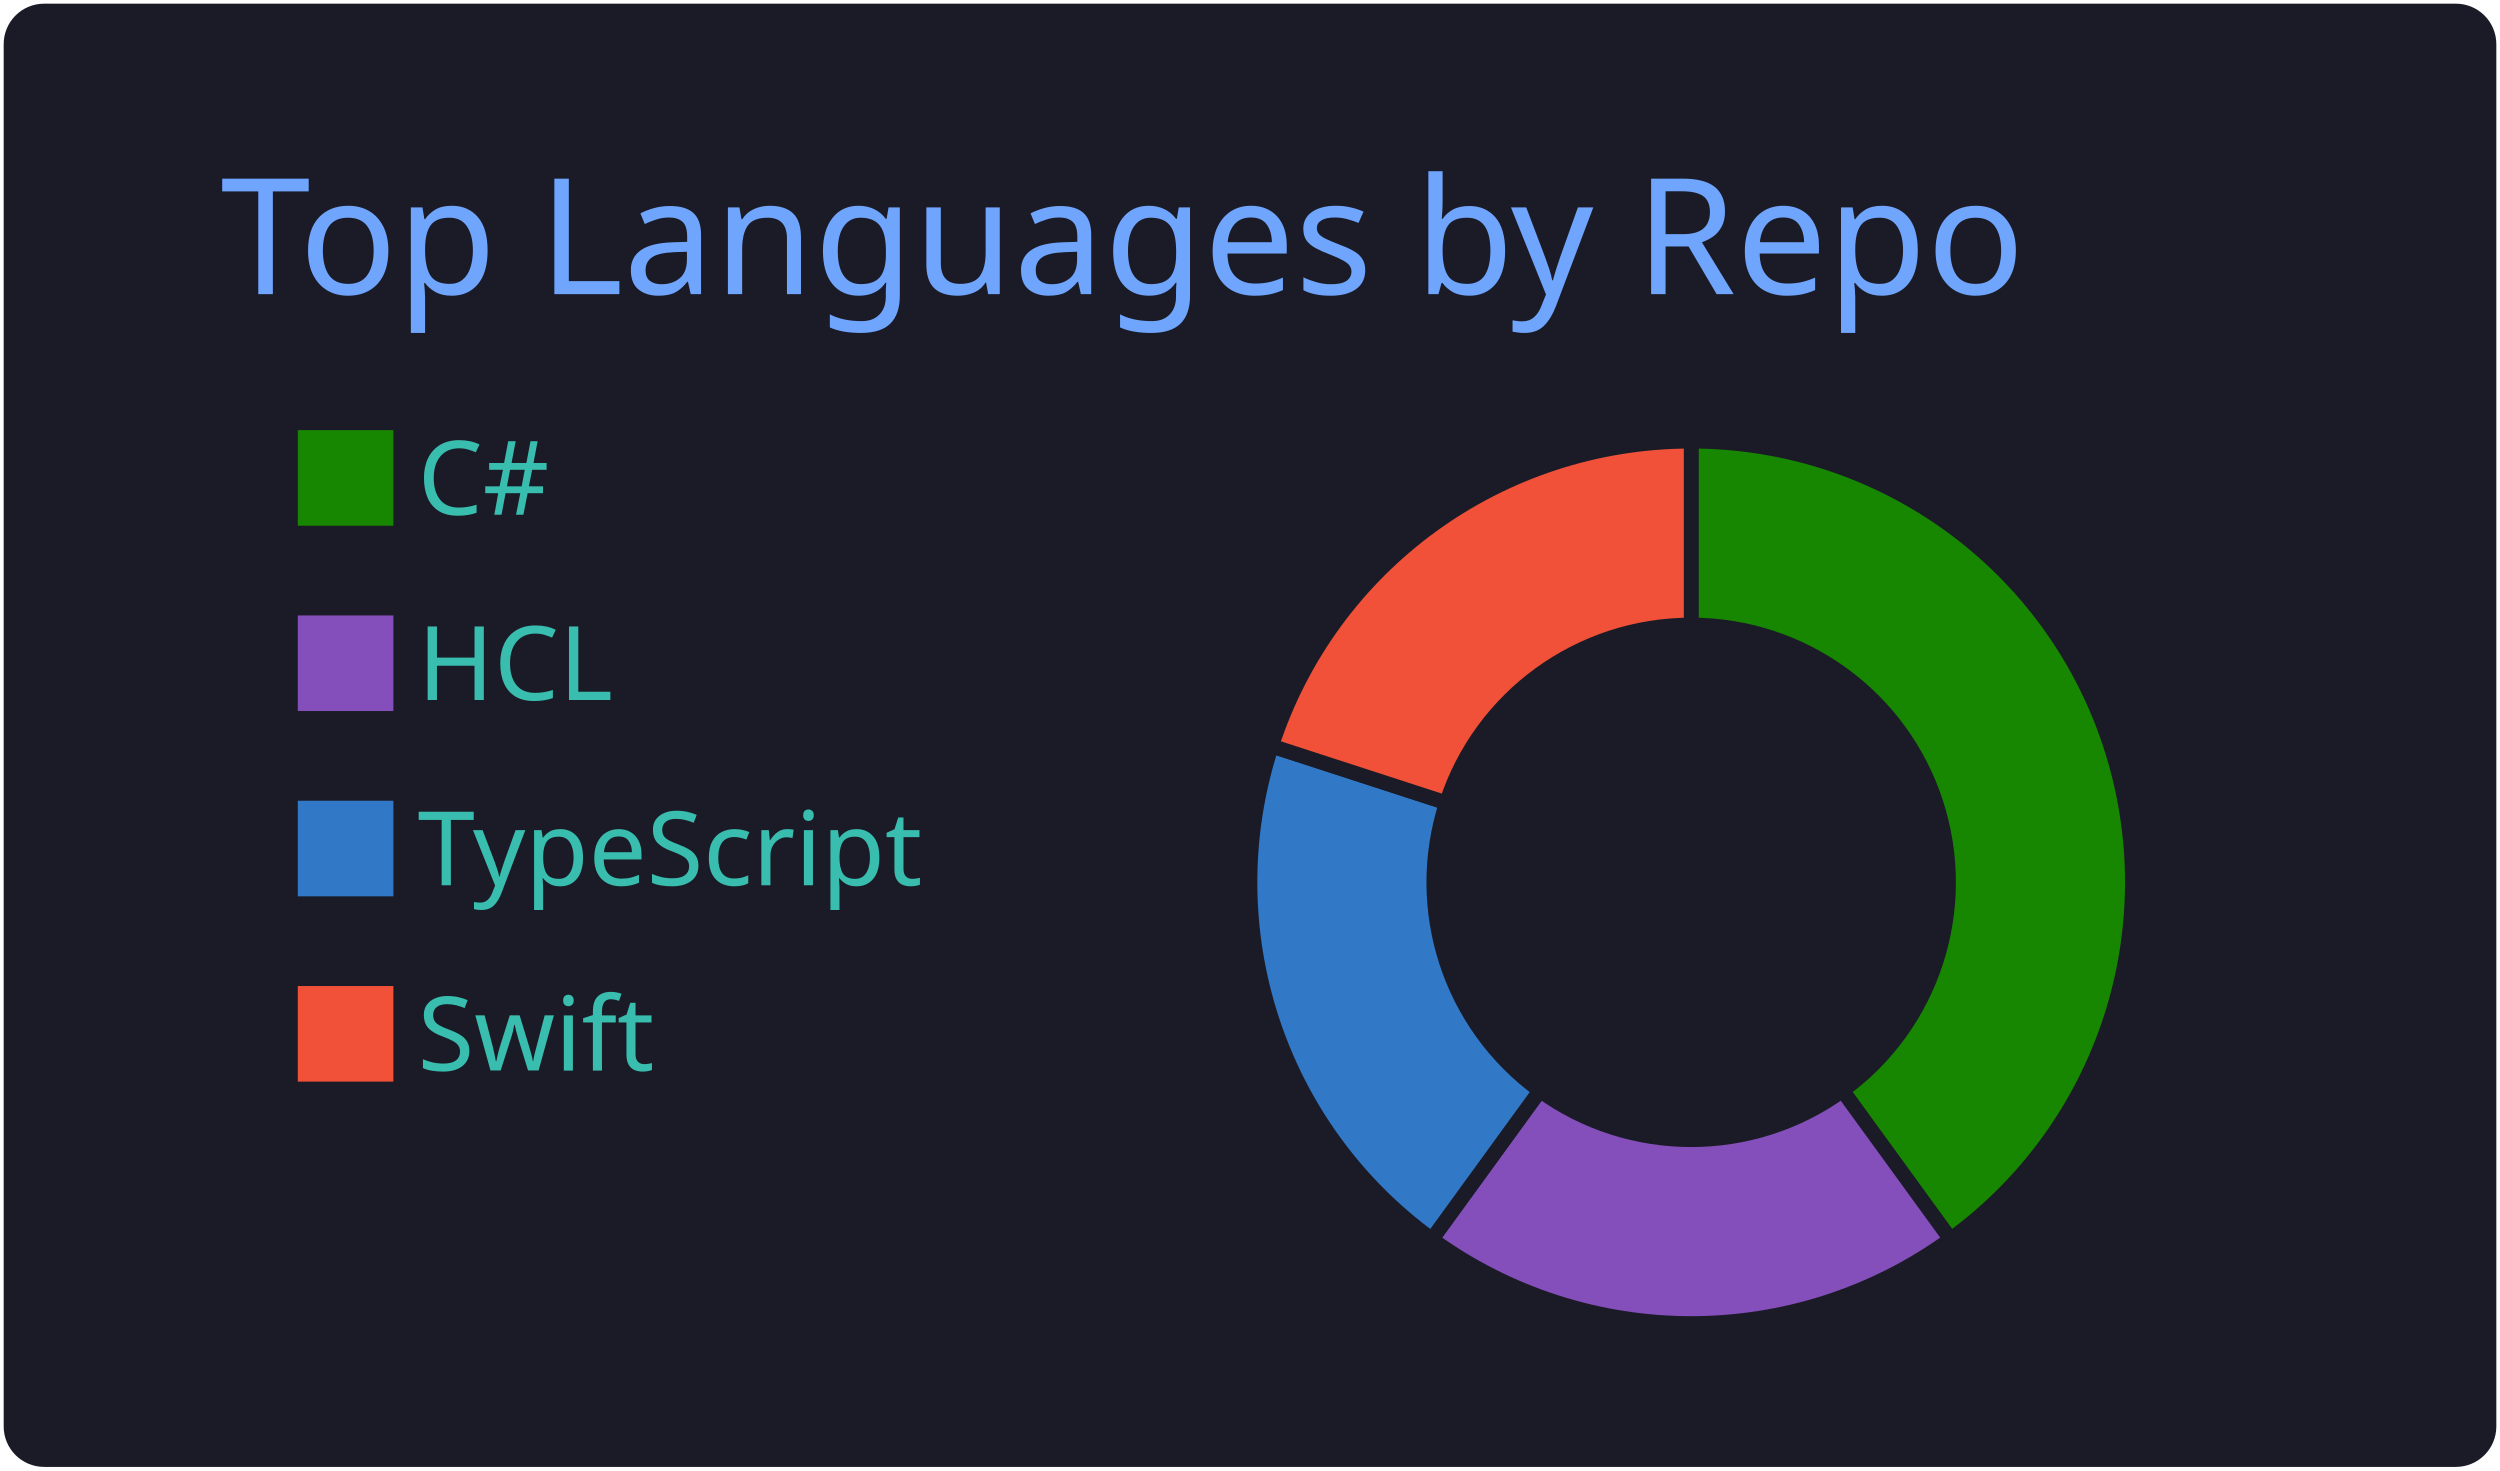
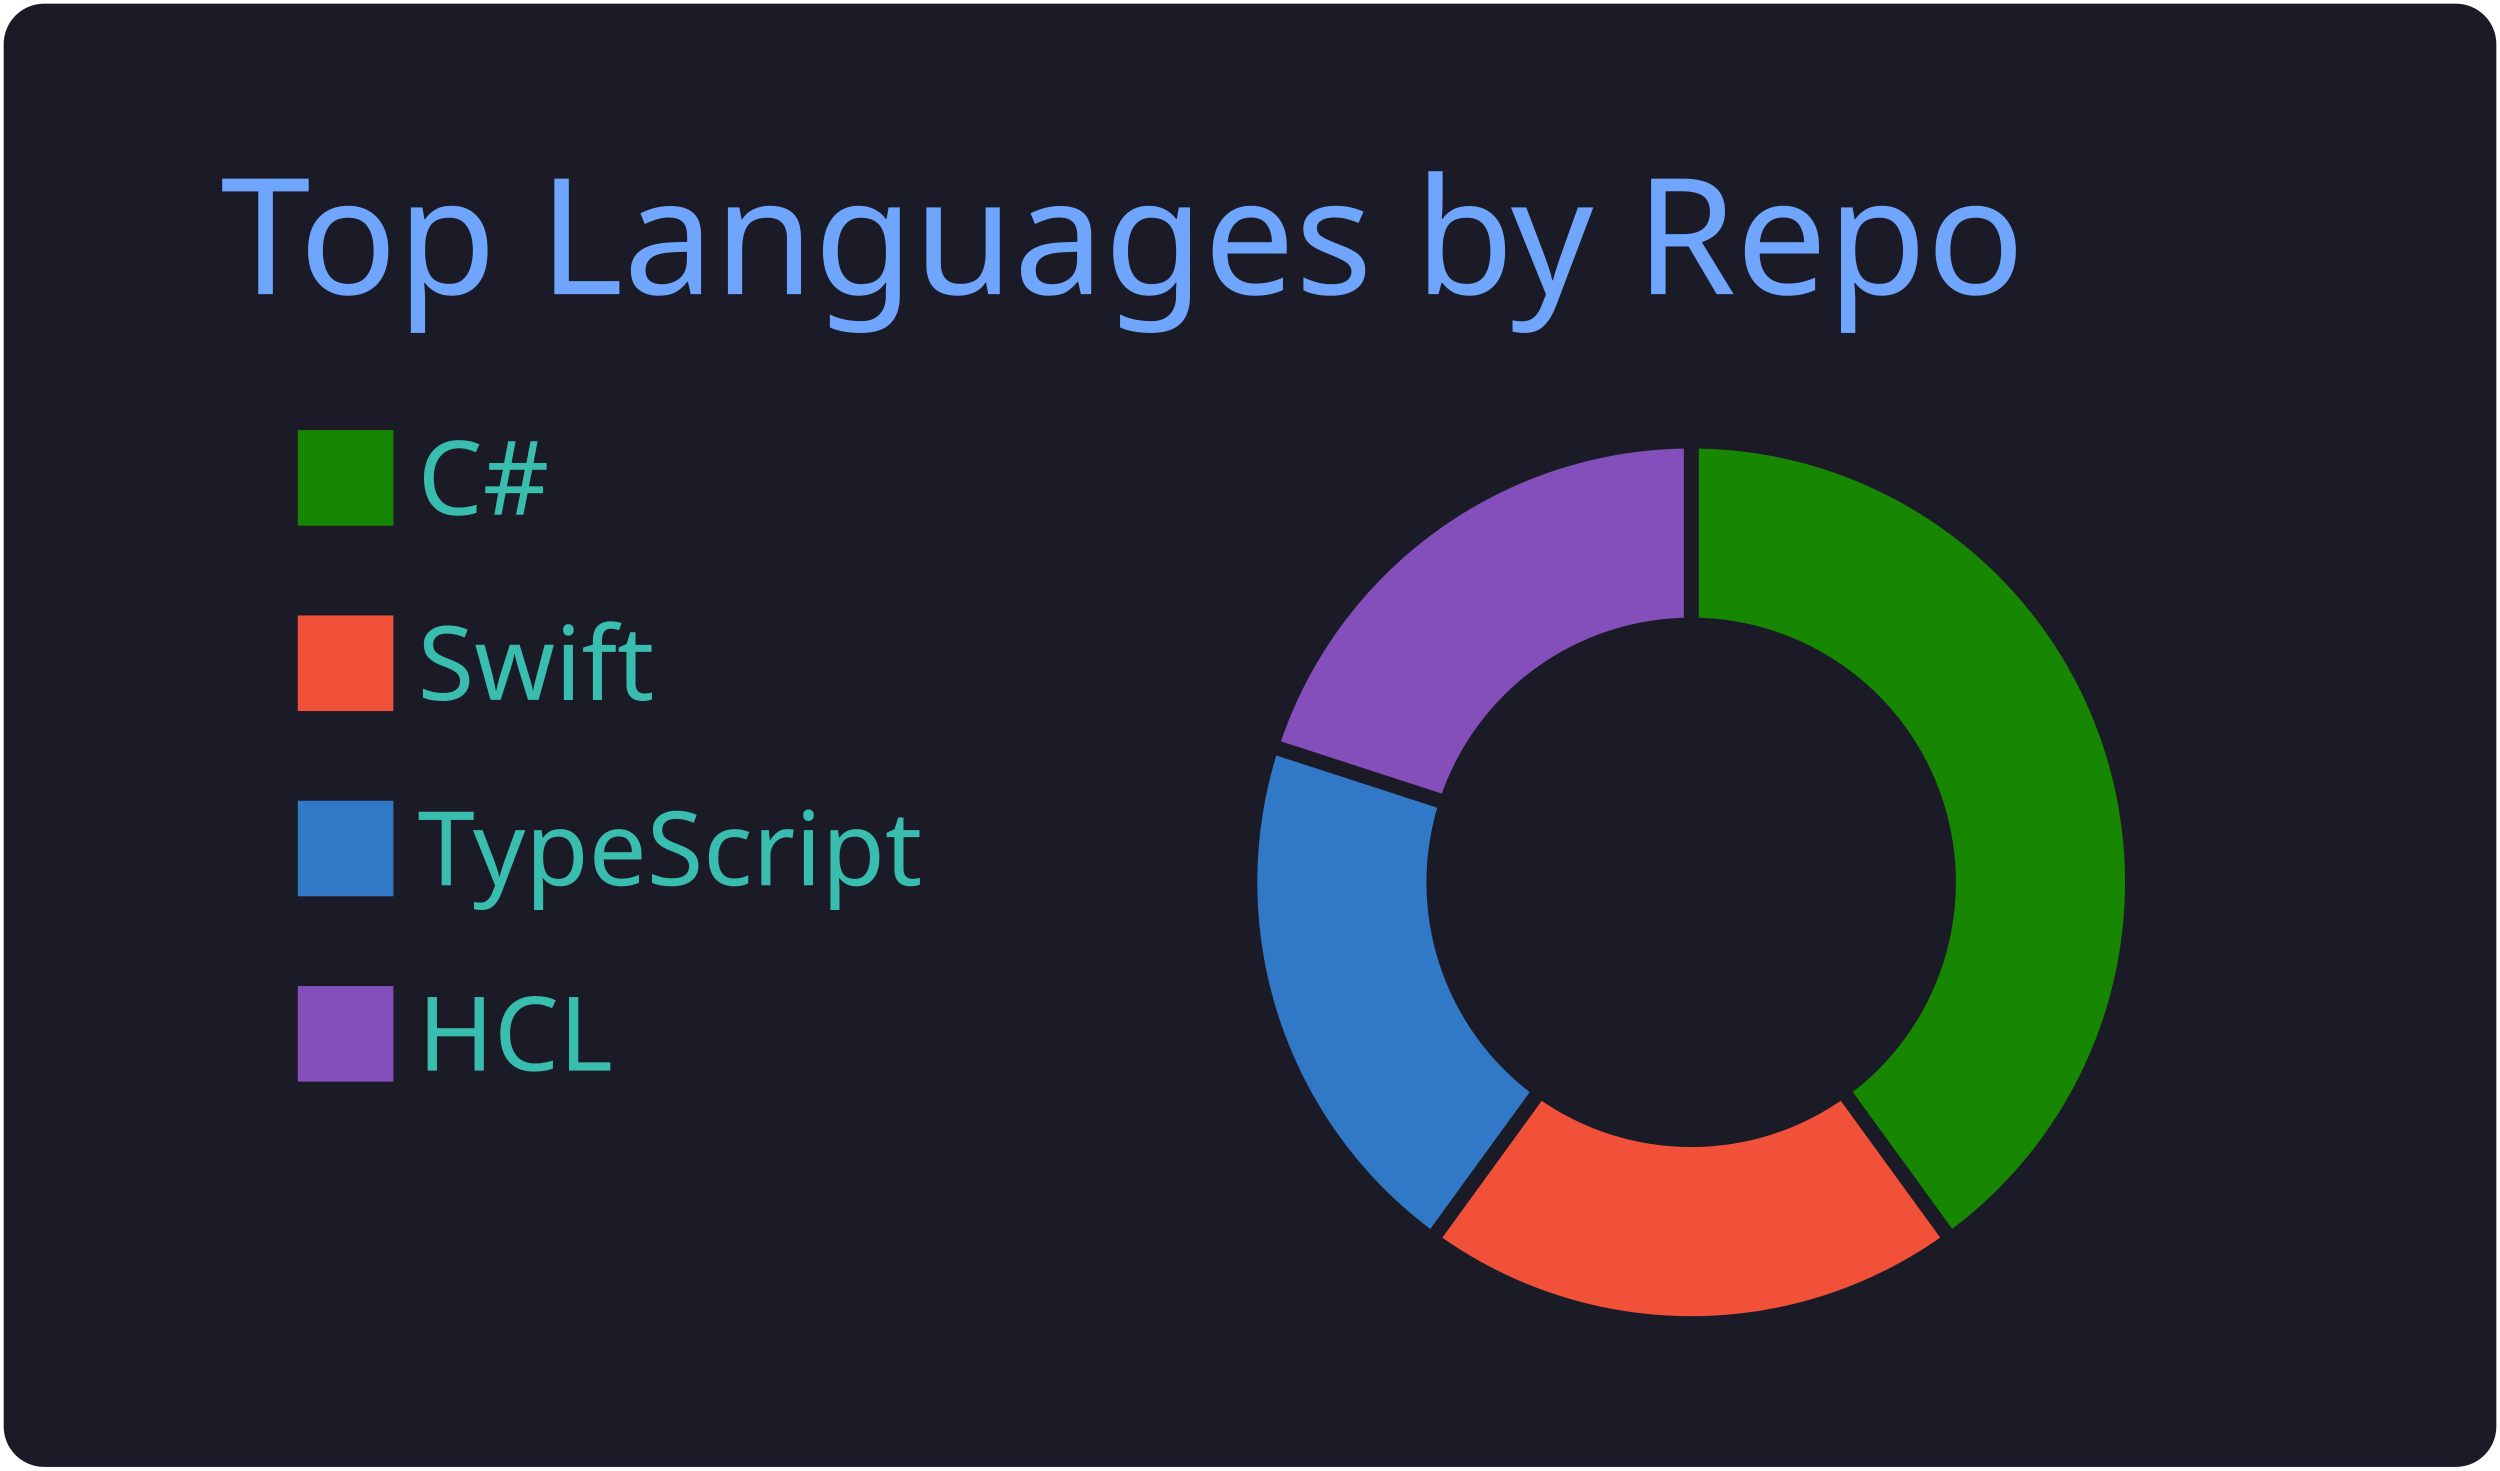
<svg xmlns="http://www.w3.org/2000/svg" width="340" height="200" viewBox="0 0 340 200">
  <style>* {
          font-family: 'Segoe UI', Ubuntu, "Helvetica Neue", Sans-Serif
        }</style>
  <g class="gpsc-root">
    <rect x="1" y="1" rx="5" ry="5" height="99%" width="99.412%" stroke="#1a1b27" stroke-width="1" fill="#1a1b27" stroke-opacity="1" />
    <text x="30" y="40" class="gpsc-item" style="--gpsc-i: 0; font-size: 22px; fill: #70a5fd;">Top Languages by Repo</text>
    <g transform="translate(0,40)">
      <g transform="translate(40,0)">
        <rect y="18" width="14" height="14" class="gpsc-item" style="--gpsc-i: 0; stroke-width: 1px;" fill="#178600" stroke="#1a1b27" />
-         <rect y="43.2" width="14" height="14" class="gpsc-item" style="--gpsc-i: 1; stroke-width: 1px;" fill="#844FBA" stroke="#1a1b27" />
+         <rect y="43.2" width="14" height="14" class="gpsc-item" style="--gpsc-i: 1; stroke-width: 1px;" fill="#F05138" stroke="#1a1b27" />
        <rect y="68.4" width="14" height="14" class="gpsc-item" style="--gpsc-i: 2; stroke-width: 1px;" fill="#3178c6" stroke="#1a1b27" />
-         <rect y="93.6" width="14" height="14" class="gpsc-item" style="--gpsc-i: 3; stroke-width: 1px;" fill="#F05138" stroke="#1a1b27" />
+         <rect y="93.6" width="14" height="14" class="gpsc-item" style="--gpsc-i: 3; stroke-width: 1px;" fill="#844FBA" stroke="#1a1b27" />
        <text x="16.8" y="30" class="gpsc-item" style="--gpsc-i: 0; fill: #38bdae; font-size: 14px;">C#</text>
-         <text x="16.8" y="55.2" class="gpsc-item" style="--gpsc-i: 1; fill: #38bdae; font-size: 14px;">HCL</text>
+         <text x="16.8" y="55.2" class="gpsc-item" style="--gpsc-i: 1; fill: #38bdae; font-size: 14px;">Swift</text>
        <text x="16.8" y="80.4" class="gpsc-item" style="--gpsc-i: 2; fill: #38bdae; font-size: 14px;">TypeScript</text>
-         <text x="16.8" y="105.6" class="gpsc-item" style="--gpsc-i: 3; fill: #38bdae; font-size: 14px;">Swift</text>
+         <text x="16.8" y="105.6" class="gpsc-item" style="--gpsc-i: 3; fill: #38bdae; font-size: 14px;">HCL</text>
      </g>
      <g transform="translate( 230, 80 )">
        <g class="arc" style="--gpsc-i: 0;">
          <path d="M3.67394039744206e-15,-60A60,60,0,0,1,35.267,48.541L20.572,28.316A35,35,0,0,0,2.1431318985078682e-15,-35Z" style="fill: #178600; stroke-width: 2px;" stroke="#1a1b27" />
        </g>
        <g class="arc" style="--gpsc-i: 1;">
-           <path d="M35.267,48.541A60,60,0,0,1,-35.267,48.541L-20.572,28.316A35,35,0,0,0,20.572,28.316Z" style="fill: #844FBA; stroke-width: 2px;" stroke="#1a1b27" />
+           <path d="M35.267,48.541A60,60,0,0,1,-35.267,48.541L-20.572,28.316A35,35,0,0,0,20.572,28.316Z" style="fill: #F05138; stroke-width: 2px;" stroke="#1a1b27" />
        </g>
        <g class="arc" style="--gpsc-i: 2;">
          <path d="M-35.267,48.541A60,60,0,0,1,-57.063,-18.541L-33.287,-10.816A35,35,0,0,0,-20.572,28.316Z" style="fill: #3178c6; stroke-width: 2px;" stroke="#1a1b27" />
        </g>
        <g class="arc" style="--gpsc-i: 3;">
-           <path d="M-57.063,-18.541A60,60,0,0,1,-1.1021821192326178e-14,-60L-6.429395695523604e-15,-35A35,35,0,0,0,-33.287,-10.816Z" style="fill: #F05138; stroke-width: 2px;" stroke="#1a1b27" />
+           <path d="M-57.063,-18.541A60,60,0,0,1,-1.1021821192326178e-14,-60L-6.429395695523604e-15,-35A35,35,0,0,0,-33.287,-10.816Z" style="fill: #844FBA; stroke-width: 2px;" stroke="#1a1b27" />
        </g>
      </g>
    </g>
  </g>
</svg>
